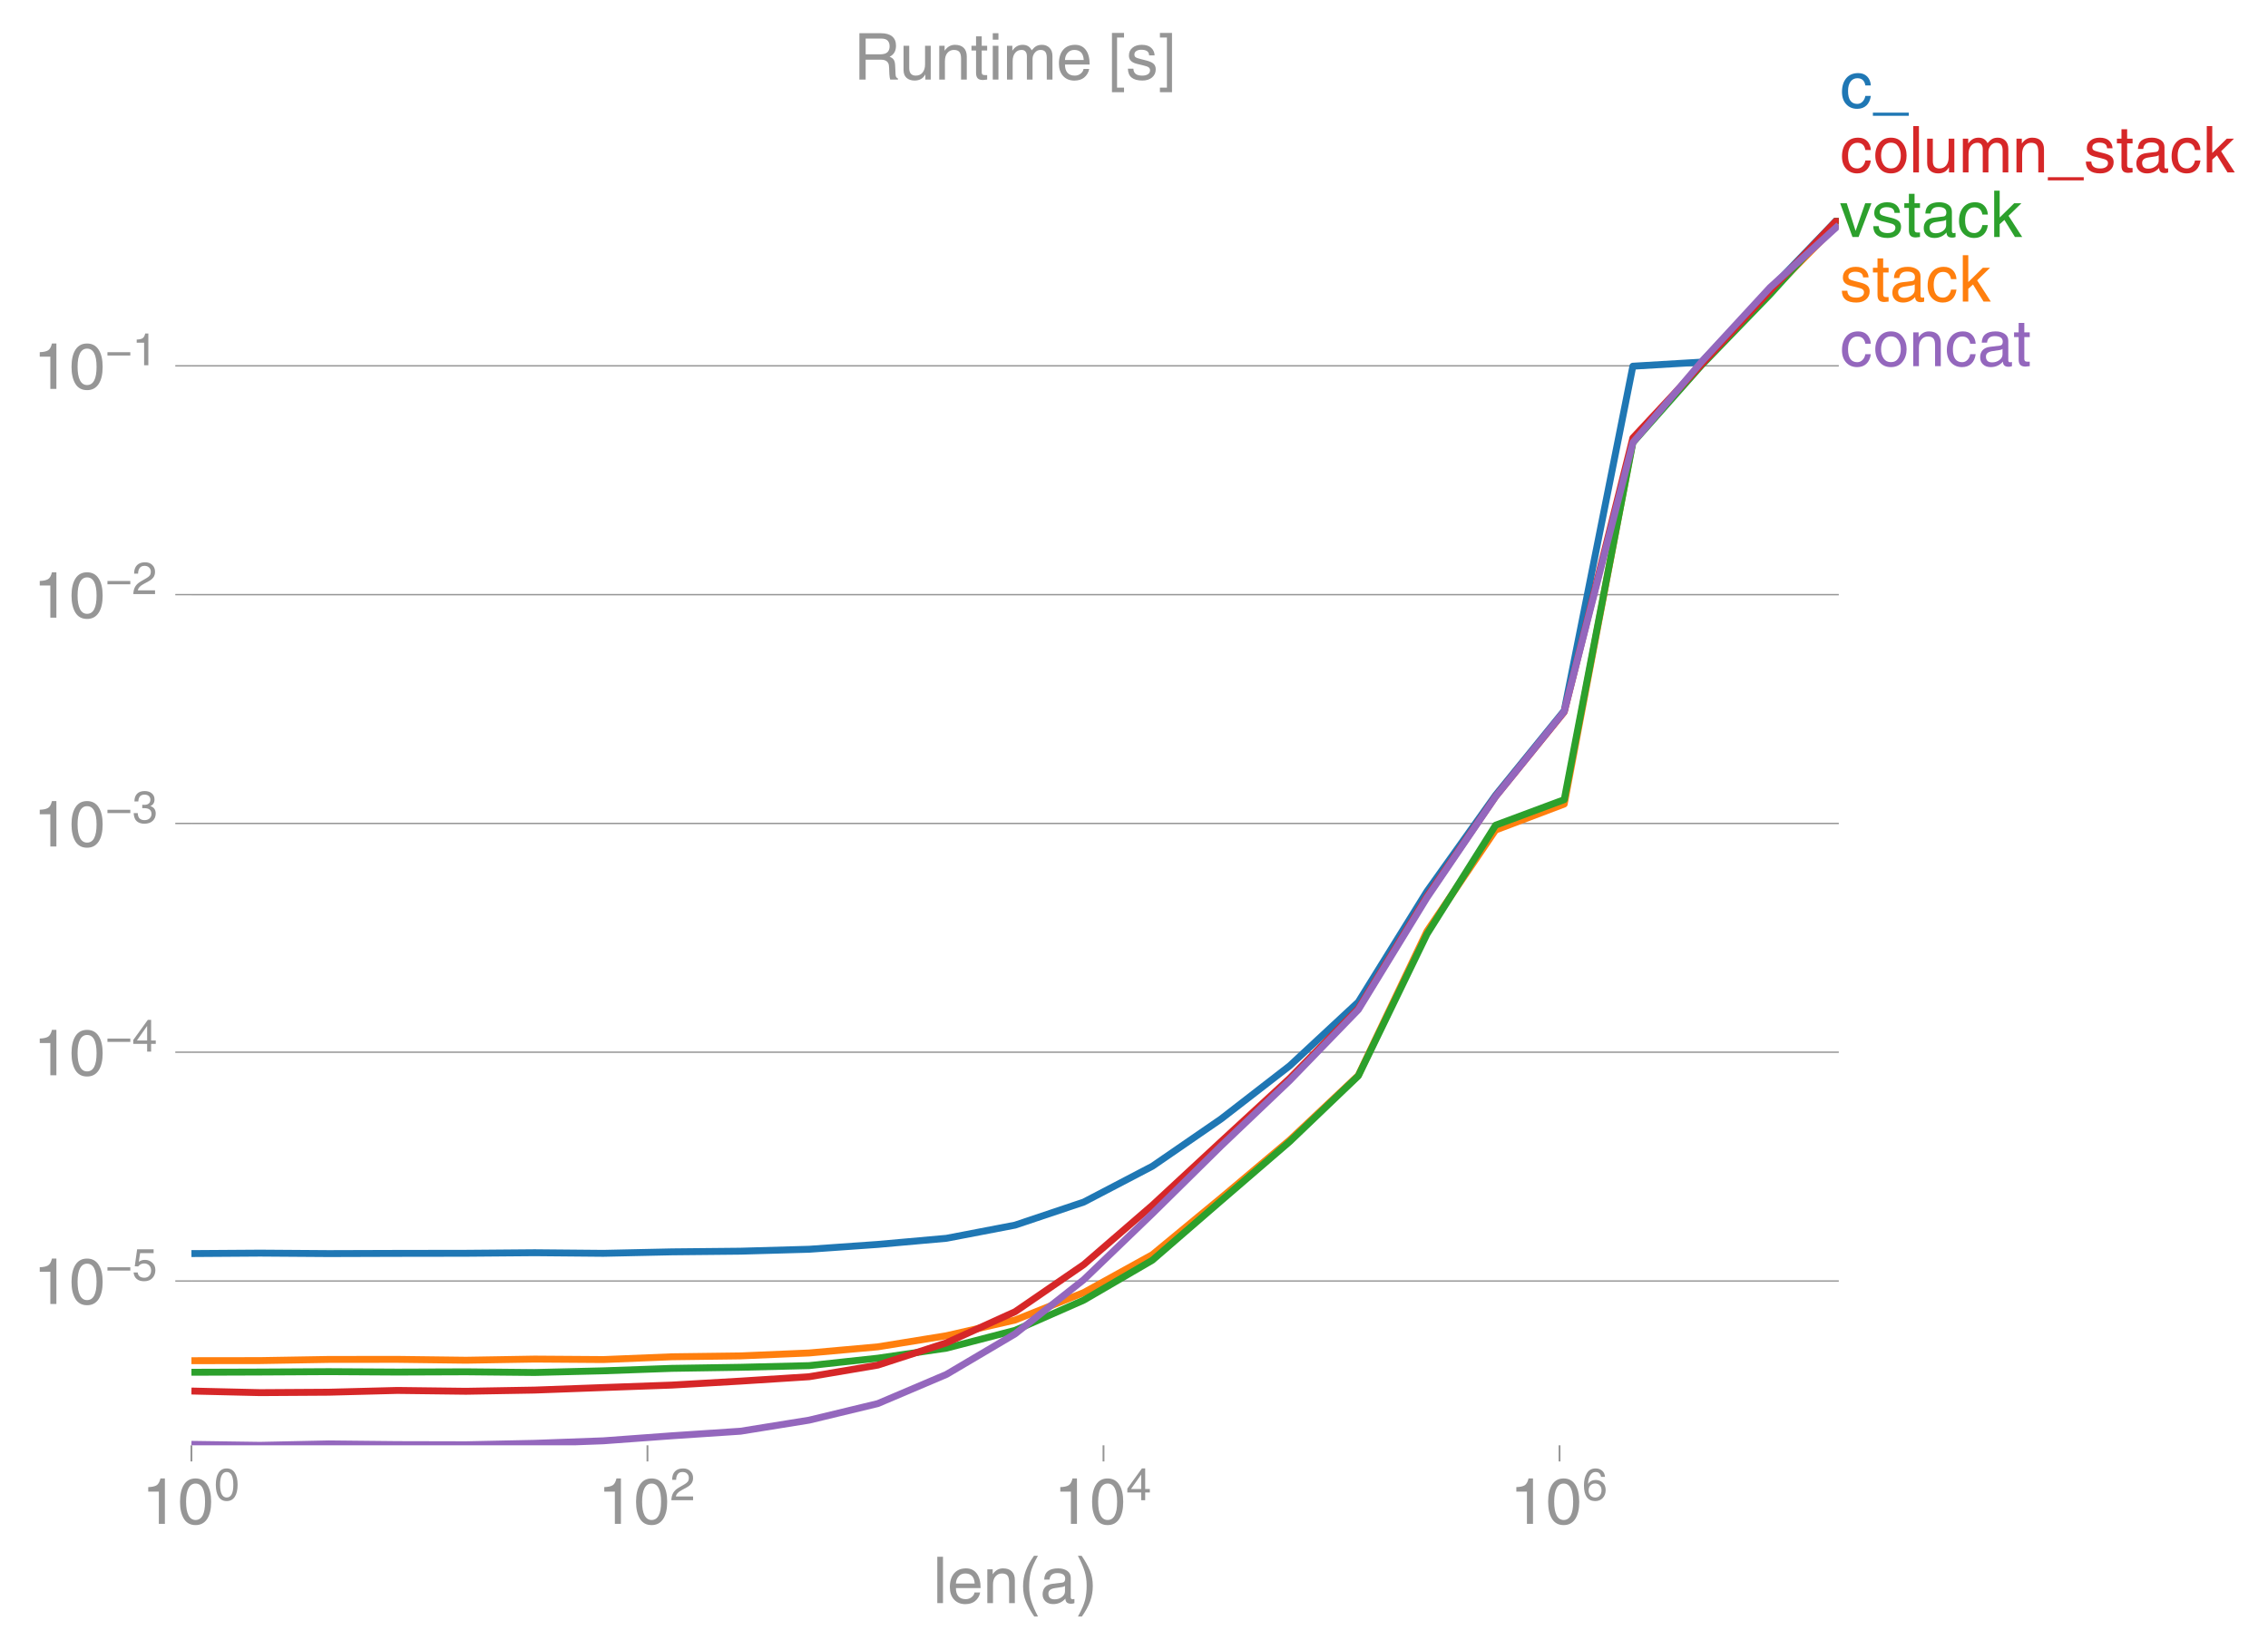
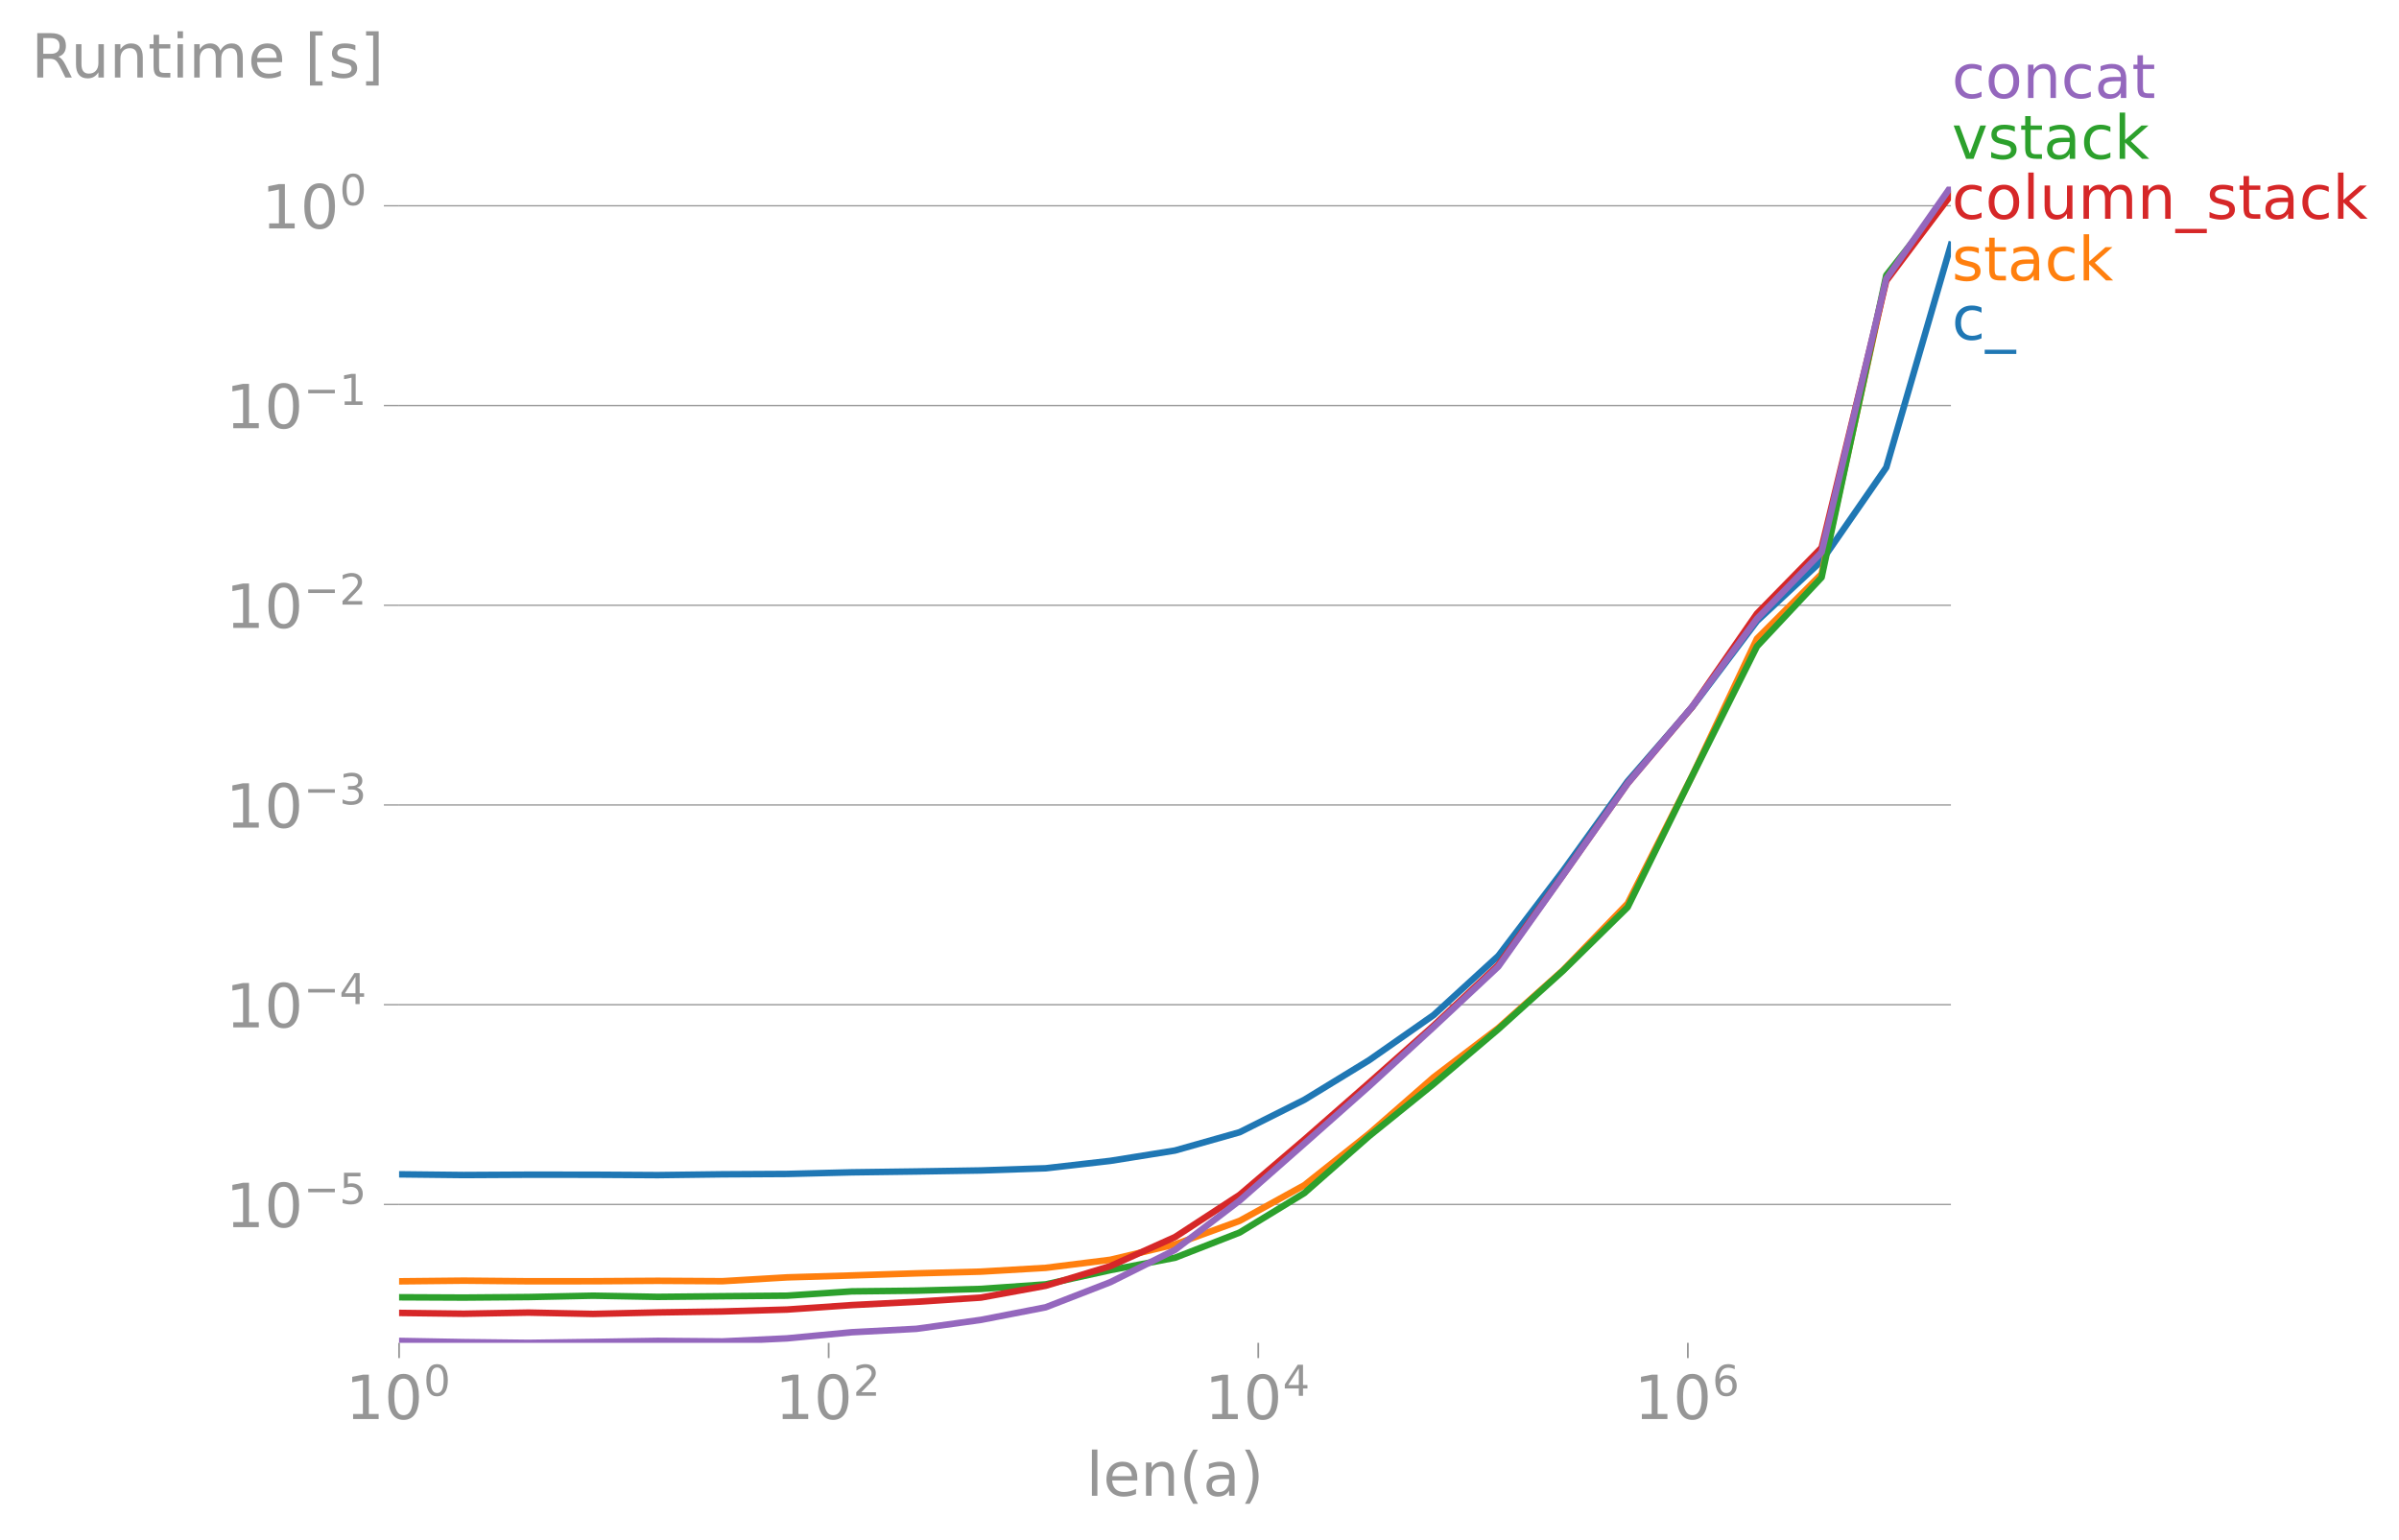
- <svg xmlns="http://www.w3.org/2000/svg" xmlns:xlink="http://www.w3.org/1999/xlink" height="476.892" viewBox="0 0 491.665 357.669" width="655.554">
+ <svg xmlns="http://www.w3.org/2000/svg" xmlns:xlink="http://www.w3.org/1999/xlink" height="472.481" viewBox="0 0 552.073 354.361" width="736.098">
  <defs>
    <style>*{stroke-linecap:butt;stroke-linejoin:round}</style>
  </defs>
  <g id="figure_1">
-     <path d="M0 357.67h491.665V0H0z" fill="none" id="patch_1" />
+     <path d="M0 354.36h552.073V0H0z" style="fill:none" id="patch_1" />
    <g id="axes_1">
-       <path d="M41.5 313.361h357.12V47.25H41.5z" fill="none" id="patch_2" />
+       <path d="M91.839 309.062h357.12V42.95H91.839z" style="fill:none" id="patch_2" />
      <g id="matplotlib.axis_1">
        <g id="xtick_1">
          <g id="line2d_1">
            <defs>
-               <path d="M0 0v3.5" id="mb8bcb075b5" stroke="#969696" stroke-width=".4" />
-             </defs>
-             <use x="41.5" xlink:href="#mb8bcb075b5" y="313.361" fill="#969696" stroke="#969696" stroke-width=".4" />
-           </g>
-           <g transform="matrix(.14 0 0 -.14 30.72 330.41)" fill="#969696" id="text_1">
-             <defs>
-               <path d="M35.89 0h-9.374v49.906H10.109v6.985q8.594.28 12.782 2.75Q27.094 62.109 29 70.313h6.89z" id="HelveticaWorld-Regular-49" />
-               <path d="M42.484 34.188q0 14.109-3.734 21.156-3.734 7.062-10.969 7.062-7.078 0-10.89-7.062-3.797-7.047-3.797-21.157 0-13.671 3.75-20.937Q20.609 6 27.78 6q7.235 0 10.969 7 3.734 7.016 3.734 21.188zm9.422 0q0-17.297-6.25-26.704-6.25-9.39-17.875-9.39-12.062 0-18.062 9.734-6 9.75-6 26.36 0 17.03 6.14 26.578 6.157 9.547 17.922 9.547 11.625 0 17.875-9.5t6.25-26.626z" id="HelveticaWorld-Regular-48" />
-             </defs>
-             <use transform="translate(0 .173)" xlink:href="#HelveticaWorld-Regular-49" />
-             <use transform="translate(55.615 .173)" xlink:href="#HelveticaWorld-Regular-48" />
-             <use transform="matrix(.7 0 0 .7 112.146 36.781)" xlink:href="#HelveticaWorld-Regular-48" />
+               <path d="M0 0v3.5" id="mc6fd00b377" style="stroke:#969696;stroke-width:.4" />
+             </defs>
+             <use style="fill:#969696;stroke:#969696;stroke-width:.4" x="91.839" xlink:href="#mc6fd00b377" y="309.062" />
+           </g>
+           <g style="fill:#969696" transform="matrix(.14 0 0 -.14 79.519 326.7)" id="text_1">
+             <defs>
+               <path d="M794 531h1031v3560L703 3866v575l1116 225h631V531h1031V0H794v531z" id="DejaVuSans-31" transform="scale(.01563)" />
+               <path d="M2034 4250q-487 0-733-480-245-479-245-1442 0-959 245-1439 246-480 733-480 491 0 736 480 246 480 246 1439 0 963-246 1442-245 480-736 480zm0 500q785 0 1199-621 414-620 414-1801 0-1178-414-1799Q2819-91 2034-91q-784 0-1198 620-414 621-414 1799 0 1181 414 1801 414 621 1198 621z" id="DejaVuSans-30" transform="scale(.01563)" />
+             </defs>
+             <use transform="translate(0 .766)" xlink:href="#DejaVuSans-31" />
+             <use transform="translate(63.623 .766)" xlink:href="#DejaVuSans-30" />
+             <use transform="matrix(.7 0 0 .7 128.203 39.047)" xlink:href="#DejaVuSans-30" />
          </g>
        </g>
        <g id="xtick_2">
-           <use x="140.361" xlink:href="#mb8bcb075b5" y="313.361" fill="#969696" stroke="#969696" stroke-width=".4" id="line2d_2" />
-           <g transform="matrix(.14 0 0 -.14 129.58 330.41)" fill="#969696" id="text_2">
-             <defs>
-               <path d="M4.39 45.125q0 12.39 6.391 18.781 6.406 6.407 17.938 6.407 9.656 0 15.812-5.86 6.157-5.86 6.157-15.14 0-7.22-3.547-12.188-3.532-4.953-10.422-8.703l-12.11-6.64Q13.922 15.921 12.5 8.296h38.188V0H2.593q.39 9.906 4.297 16.5 3.906 6.594 12.203 11.375l12.593 7.328q5.032 2.89 7.329 5.984 2.297 3.094 2.297 8.516 0 5.375-3.766 9.031-3.75 3.672-10.156 3.672-7.078 0-10.594-4.672-3.516-4.656-3.61-12.609z" id="HelveticaWorld-Regular-50" />
-             </defs>
-             <use transform="translate(0 .173)" xlink:href="#HelveticaWorld-Regular-49" />
-             <use transform="translate(55.615 .173)" xlink:href="#HelveticaWorld-Regular-48" />
-             <use transform="matrix(.7 0 0 .7 112.146 36.781)" xlink:href="#HelveticaWorld-Regular-50" />
+           <use style="fill:#969696;stroke:#969696;stroke-width:.4" x="190.699" xlink:href="#mc6fd00b377" y="309.062" id="line2d_2" />
+           <g style="fill:#969696" transform="matrix(.14 0 0 -.14 178.38 326.7)" id="text_2">
+             <defs>
+               <path d="M1228 531h2203V0H469v531q359 372 979 998 621 627 780 809 303 340 423 576 121 236 121 464 0 372-261 606-261 235-680 235-297 0-627-103-329-103-704-313v638q381 153 712 231 332 78 607 78 725 0 1156-363 431-362 431-968 0-288-108-546-107-257-392-607-78-91-497-524-418-433-1181-1211z" id="DejaVuSans-32" transform="scale(.01563)" />
+             </defs>
+             <use transform="translate(0 .766)" xlink:href="#DejaVuSans-31" />
+             <use transform="translate(63.623 .766)" xlink:href="#DejaVuSans-30" />
+             <use transform="matrix(.7 0 0 .7 128.203 39.047)" xlink:href="#DejaVuSans-32" />
          </g>
        </g>
        <g id="xtick_3">
-           <use x="239.221" xlink:href="#mb8bcb075b5" y="313.361" fill="#969696" stroke="#969696" stroke-width=".4" id="line2d_3" />
-           <g transform="matrix(.14 0 0 -.14 228.441 330.41)" fill="#969696" id="text_3">
-             <defs>
-               <path d="M10.594 24.703h22.61v31.89h-.188zM42 17.093V0h-8.797v17.094H2.484v8.593L34.72 70.314H42v-45.61h10.297v-7.61z" id="HelveticaWorld-Regular-52" />
-             </defs>
-             <use transform="translate(0 .173)" xlink:href="#HelveticaWorld-Regular-49" />
-             <use transform="translate(55.615 .173)" xlink:href="#HelveticaWorld-Regular-48" />
-             <use transform="matrix(.7 0 0 .7 112.146 36.781)" xlink:href="#HelveticaWorld-Regular-52" />
+           <use style="fill:#969696;stroke:#969696;stroke-width:.4" x="289.56" xlink:href="#mc6fd00b377" y="309.062" id="line2d_3" />
+           <g style="fill:#969696" transform="matrix(.14 0 0 -.14 277.24 326.7)" id="text_3">
+             <defs>
+               <path d="M2419 4116 825 1625h1594v2491zm-166 550h794V1625h666v-525h-666V0h-628v1100H313v609l1940 2957z" id="DejaVuSans-34" transform="scale(.01563)" />
+             </defs>
+             <use transform="translate(0 .684)" xlink:href="#DejaVuSans-31" />
+             <use transform="translate(63.623 .684)" xlink:href="#DejaVuSans-30" />
+             <use transform="matrix(.7 0 0 .7 128.203 38.966)" xlink:href="#DejaVuSans-34" />
          </g>
        </g>
        <g id="xtick_4">
-           <use x="338.082" xlink:href="#mb8bcb075b5" y="313.361" fill="#969696" stroke="#969696" stroke-width=".4" id="line2d_4" />
-           <g transform="matrix(.14 0 0 -.14 327.302 330.41)" fill="#969696" id="text_4">
-             <defs>
-               <path d="M14.11 21.578q0-6.875 4.093-11.234Q22.313 6 28.906 6q6.297 0 10.032 4.438 3.734 4.453 3.734 11.687 0 6.297-3.688 10.547-3.687 4.25-10.468 4.25-6.594 0-10.5-4.156-3.907-4.157-3.907-11.188zM41.702 51.61q-.984 5.375-3.984 8.078-3 2.72-8.125 2.72-8.11 0-12.36-7.923-4.25-7.906-4.343-18.109l.203-.188q5.61 8.641 16.687 8.641 8.844 0 15.438-5.86 6.593-5.859 6.593-16.452 0-10.5-6.25-17.47-6.25-6.952-16.843-6.952-12.219 0-18.563 8.687-6.344 8.703-6.344 25.938 0 16.593 6.485 27.093 6.5 10.5 19.484 10.5 8.407 0 14.219-5.015 5.813-5 6.297-13.688z" id="HelveticaWorld-Regular-54" />
-             </defs>
-             <use transform="translate(0 .173)" xlink:href="#HelveticaWorld-Regular-49" />
-             <use transform="translate(55.615 .173)" xlink:href="#HelveticaWorld-Regular-48" />
-             <use transform="matrix(.7 0 0 .7 112.146 36.781)" xlink:href="#HelveticaWorld-Regular-54" />
-           </g>
-         </g>
-         <g transform="matrix(.14 0 0 -.14 202.27 347.57)" fill="#969696" id="text_5">
+           <use style="fill:#969696;stroke:#969696;stroke-width:.4" x="388.42" xlink:href="#mc6fd00b377" y="309.062" id="line2d_4" />
+           <g style="fill:#969696" transform="matrix(.14 0 0 -.14 376.1 326.7)" id="text_4">
+             <defs>
+               <path d="M2113 2584q-425 0-674-291-248-290-248-796 0-503 248-796 249-292 674-292t673 292q248 293 248 796 0 506-248 796-248 291-673 291zm1253 1979v-575q-238 112-480 171-242 60-480 60-625 0-955-422-329-422-376-1275 184 272 462 417 279 145 613 145 703 0 1111-427 408-426 408-1160 0-719-425-1154Q2819-91 2113-91q-810 0-1238 620-428 621-428 1799 0 1106 525 1764t1409 658q238 0 480-47t505-140z" id="DejaVuSans-36" transform="scale(.01563)" />
+             </defs>
+             <use transform="translate(0 .766)" xlink:href="#DejaVuSans-31" />
+             <use transform="translate(63.623 .766)" xlink:href="#DejaVuSans-30" />
+             <use transform="matrix(.7 0 0 .7 128.203 39.047)" xlink:href="#DejaVuSans-36" />
+           </g>
+         </g>
+         <g style="fill:#969696" transform="matrix(.14 0 0 -.14 249.959 344.25)" id="text_5">
          <defs>
-             <path d="M15.375 0H6.594v71.781h8.781z" id="HelveticaWorld-Regular-108" />
-             <path d="M42.484 30.328q-.687 8.485-4.5 12.031-3.797 3.547-10.109 3.547-6.39 0-10.328-4.5-3.922-4.484-4.172-11.078zm8.391-13.922q-1.453-8.11-7.953-13.422-5.719-4.5-15.047-4.593-10.984.093-17.438 7.203Q4 12.704 4 24.704q0 13.78 6.64 21.437 6.641 7.672 18.47 7.672 10.593 0 16.546-7.922 5.953-7.907 5.953-22.594H13.375q0-8.203 3.813-12.703Q21 6.109 28.608 6.109q5.375 0 9.235 3.235 3.86 3.25 4.25 7.062z" id="HelveticaWorld-Regular-101" />
-             <path d="M49.219 0h-8.844v32.172q0 7.422-2.594 10.578-2.578 3.156-8.578 3.156-5.906 0-9.875-4.5-3.953-4.484-3.953-12.89V0H6.594v52.297h8.297v-7.375h.203q6.203 8.89 15.812 8.89 8.89 0 13.594-4.718 4.719-4.703 4.719-13.5z" id="HelveticaWorld-Regular-110" />
-             <path d="M29.781 73.297q-8.875-15.875-11.218-25.844-2.344-9.953-2.344-21.969 0-11.859 3.187-22.125Q22.61-6.89 29.891-20.703h-5.86Q15.72-8.593 11.25 2.187 6.781 12.985 6.781 26.125q0 12.36 4.047 23.563 4.063 11.203 12.86 23.609z" id="HelveticaWorld-Regular-40" />
-             <path d="M38.375 26.703q-.969-1.015-3.828-1.656-2.86-.625-10.672-1.656-5.766-.688-8.469-2.844-2.703-2.14-2.703-5.656 0-4.297 2.281-6.688 2.297-2.39 7.329-2.39 6.296 0 11.171 3.578 4.891 3.593 4.891 8.718zM6.203 36.375q.297 8.844 5.734 13.14 5.454 4.297 15.844 4.297 8.297 0 13.907-3.765 5.624-3.75 5.624-10.844V9.078Q47.313 6 50.094 6q1.125 0 2.89.39V0Q50.594-.984 48-.984q-4.5 0-6.703 1.921-2.188 1.938-2.281 6.047-7.516-8.5-18.891-8.5-7.422 0-11.922 4.204Q3.72 6.89 3.72 13.624q0 6.89 3.906 11.125Q11.531 29 19 29.89l15.516 1.891q4.203.64 4.203 6.203 0 4.11-3.047 6.297-3.047 2.203-9.25 2.203-5.516 0-8.485-2.437-2.953-2.438-3.53-7.672z" id="HelveticaWorld-Regular-97" />
-             <path d="M3.516-20.703q8.796 15.922 11.14 25.86Q17 15.093 17 27.093q0 11.922-3.156 22.172T3.422 73.296h5.765q8.391-12.109 12.86-22.905 4.469-10.797 4.469-23.875 0-12.407-4.063-23.61-4.047-11.203-12.828-23.61z" id="HelveticaWorld-Regular-41" />
+             <path d="M603 4863h575V0H603v4863z" id="DejaVuSans-6c" transform="scale(.01563)" />
+             <path d="M3597 1894v-281H953q38-594 358-905t892-311q331 0 642 81t618 244V178Q3153 47 2828-22t-659-69q-838 0-1327 487-489 488-489 1320 0 859 464 1363 464 505 1252 505 706 0 1117-455 411-454 411-1235zm-575 169q-6 471-264 752-258 282-683 282-481 0-770-272t-333-766l2050 4z" id="DejaVuSans-65" transform="scale(.01563)" />
+             <path d="M3513 2113V0h-575v2094q0 497-194 743-194 247-581 247-466 0-735-297-269-296-269-809V0H581v3500h578v-544q207 316 486 472 280 156 646 156 603 0 912-373 310-373 310-1098z" id="DejaVuSans-6e" transform="scale(.01563)" />
+             <path d="M1984 4856q-418-718-622-1422-203-703-203-1425 0-721 205-1429t620-1424h-500Q1016-109 783 600T550 2009q0 697 231 1403 232 707 703 1444h500z" id="DejaVuSans-28" transform="scale(.01563)" />
+             <path d="M2194 1759q-697 0-966-159t-269-544q0-306 202-486 202-179 548-179 479 0 768 339t289 901v128h-572zm1147 238V0h-575v531q-197-318-491-470T1556-91q-537 0-855 302-317 302-317 808 0 590 395 890 396 300 1180 300h807v57q0 397-261 614t-733 217q-300 0-585-72-284-72-546-216v532q315 122 612 182 297 61 578 61 760 0 1135-394 375-393 375-1193z" id="DejaVuSans-61" transform="scale(.01563)" />
+             <path d="M513 4856h500q468-737 701-1444 233-706 233-1403 0-700-233-1409T1013-844H513q415 716 620 1424t205 1429q0 722-205 1425-205 704-620 1422z" id="DejaVuSans-29" transform="scale(.01563)" />
          </defs>
-           <use xlink:href="#HelveticaWorld-Regular-108" />
-           <use x="22.021" xlink:href="#HelveticaWorld-Regular-101" />
-           <use x="77.441" xlink:href="#HelveticaWorld-Regular-110" />
-           <use x="132.617" xlink:href="#HelveticaWorld-Regular-40" />
-           <use x="165.918" xlink:href="#HelveticaWorld-Regular-97" />
-           <use x="220.85" xlink:href="#HelveticaWorld-Regular-41" />
+           <use xlink:href="#DejaVuSans-6c" />
+           <use x="27.783" xlink:href="#DejaVuSans-65" />
+           <use x="89.307" xlink:href="#DejaVuSans-6e" />
+           <use x="152.686" xlink:href="#DejaVuSans-28" />
+           <use x="191.699" xlink:href="#DejaVuSans-61" />
+           <use x="252.979" xlink:href="#DejaVuSans-29" />
        </g>
      </g>
      <g id="matplotlib.axis_2">
        <g id="ytick_1">
-           <path clip-path="url(#paf0d474de2)" d="M41.5 277.732h357.12" fill="none" stroke="#969696" stroke-linecap="square" stroke-width=".3" id="line2d_5" />
+           <path clip-path="url(#p9b473a0255)" d="M91.839 277.2h357.12" style="fill:none;stroke:#969696;stroke-linecap:square;stroke-width:.3" id="line2d_5" />
          <g id="line2d_6">
            <defs>
-               <path d="M0 0h-3.5" id="mcea2063fe1" stroke="#969696" stroke-width=".3" />
-             </defs>
-             <use x="41.5" xlink:href="#mcea2063fe1" y="277.732" fill="#969696" stroke="#969696" stroke-width=".3" />
-           </g>
-           <g transform="matrix(.14 0 0 -.14 7.2 282.757)" fill="#969696" id="text_6">
-             <defs>
-               <path d="M54.594 21.578H4v7.328h50.594z" id="HelveticaWorld-Regular-8722" />
-               <path d="M14.703 40.922q5.813 4.39 13.625 4.39 9.469 0 16.281-6.296 6.813-6.297 6.813-16.22 0-10.78-6.578-17.796-6.563-7-18.422-7-10.313 0-16.266 5.047Q4.203 8.109 3.22 17.39h9.094q.671-5.672 4.437-8.672 3.766-3 10.453-3 6.485 0 10.64 4.484Q42 14.703 42 21.688q0 7.125-4.36 11.421-4.343 4.297-11.218 4.297-7.813 0-13.047-6.687l-7.563.39 5.266 37.594h36.438v-8.5H17.672z" id="HelveticaWorld-Regular-53" />
-             </defs>
-             <use transform="translate(0 .3)" xlink:href="#HelveticaWorld-Regular-49" />
-             <use transform="translate(55.615 .3)" xlink:href="#HelveticaWorld-Regular-48" />
-             <use transform="matrix(.7 0 0 .7 112.146 36.908)" xlink:href="#HelveticaWorld-Regular-8722" />
-             <use transform="matrix(.7 0 0 .7 153.161 36.908)" xlink:href="#HelveticaWorld-Regular-53" />
+               <path d="M0 0h-3.5" id="m1aef11182b" style="stroke:#969696;stroke-width:.3" />
+             </defs>
+             <use style="fill:#969696;stroke:#969696;stroke-width:.3" x="91.839" xlink:href="#m1aef11182b" y="277.2" />
+           </g>
+           <g style="fill:#969696" transform="matrix(.14 0 0 -.14 51.939 282.519)" id="text_6">
+             <defs>
+               <path d="M678 2272h4006v-531H678v531z" id="DejaVuSans-2212" transform="scale(.01563)" />
+               <path d="M691 4666h2478v-532H1269V2991q137 47 274 70 138 23 276 23 781 0 1237-428 457-428 457-1159 0-753-469-1171Q2575-91 1722-91q-294 0-599 50Q819 9 494 109v635q281-153 581-228t634-75q541 0 856 284 316 284 316 772 0 487-316 771-315 285-856 285-253 0-505-56-251-56-513-175v2344z" id="DejaVuSans-35" transform="scale(.01563)" />
+             </defs>
+             <use transform="translate(0 .684)" xlink:href="#DejaVuSans-31" />
+             <use transform="translate(63.623 .684)" xlink:href="#DejaVuSans-30" />
+             <use transform="matrix(.7 0 0 .7 128.203 38.966)" xlink:href="#DejaVuSans-2212" />
+             <use transform="matrix(.7 0 0 .7 186.855 38.966)" xlink:href="#DejaVuSans-35" />
          </g>
        </g>
        <g id="ytick_2">
-           <path clip-path="url(#paf0d474de2)" d="M41.5 228.129h357.12" fill="none" stroke="#969696" stroke-linecap="square" stroke-width=".3" id="line2d_7" />
-           <use x="41.5" xlink:href="#mcea2063fe1" y="228.129" fill="#969696" stroke="#969696" stroke-width=".3" id="line2d_8" />
-           <g transform="matrix(.14 0 0 -.14 7.2 233.154)" fill="#969696" id="text_7">
-             <use transform="translate(0 .173)" xlink:href="#HelveticaWorld-Regular-49" />
-             <use transform="translate(55.615 .173)" xlink:href="#HelveticaWorld-Regular-48" />
-             <use transform="matrix(.7 0 0 .7 112.146 36.781)" xlink:href="#HelveticaWorld-Regular-8722" />
-             <use transform="matrix(.7 0 0 .7 153.161 36.781)" xlink:href="#HelveticaWorld-Regular-52" />
+           <path clip-path="url(#p9b473a0255)" d="M91.839 231.232h357.12" style="fill:none;stroke:#969696;stroke-linecap:square;stroke-width:.3" id="line2d_7" />
+           <use style="fill:#969696;stroke:#969696;stroke-width:.3" x="91.839" xlink:href="#m1aef11182b" y="231.232" id="line2d_8" />
+           <g style="fill:#969696" transform="matrix(.14 0 0 -.14 51.939 236.55)" id="text_7">
+             <use transform="translate(0 .684)" xlink:href="#DejaVuSans-31" />
+             <use transform="translate(63.623 .684)" xlink:href="#DejaVuSans-30" />
+             <use transform="matrix(.7 0 0 .7 128.203 38.966)" xlink:href="#DejaVuSans-2212" />
+             <use transform="matrix(.7 0 0 .7 186.855 38.966)" xlink:href="#DejaVuSans-34" />
          </g>
        </g>
        <g id="ytick_3">
-           <path clip-path="url(#paf0d474de2)" d="M41.5 178.526h357.12" fill="none" stroke="#969696" stroke-linecap="square" stroke-width=".3" id="line2d_9" />
-           <use x="41.5" xlink:href="#mcea2063fe1" y="178.526" fill="#969696" stroke="#969696" stroke-width=".3" id="line2d_10" />
-           <g transform="matrix(.14 0 0 -.14 7.2 183.55)" fill="#969696" id="text_8">
-             <defs>
-               <path d="M22.406 39.984q2.203-.187 4.594-.187 6.203 0 9.781 2.86 3.594 2.859 3.594 8.656 0 4.687-3.344 7.89-3.343 3.203-9.64 3.203-6.985 0-10.235-4.11-3.234-4.093-3.437-10.983h-8.64q0 10.984 5.765 16.984 5.765 6.016 16.937 6.016 9.922 0 15.828-5.11 5.907-5.094 5.907-13.39 0-10.704-9.032-14.5v-.204q11.72-4 11.72-16.406 0-9.906-6.595-16.265-6.593-6.344-18.703-6.344-9.906 0-16.312 5.203Q4.204 8.5 3.422 21.484H12.5q.203-8.109 4-11.797Q20.313 6 27.484 6q6.938 0 11.141 3.86 4.203 3.859 4.203 9.718 0 6.406-4.016 9.672-4 3.266-12.39 3.266-2 0-4.016-.094z" id="HelveticaWorld-Regular-51" />
-             </defs>
-             <use transform="translate(0 .173)" xlink:href="#HelveticaWorld-Regular-49" />
-             <use transform="translate(55.615 .173)" xlink:href="#HelveticaWorld-Regular-48" />
-             <use transform="matrix(.7 0 0 .7 112.146 36.781)" xlink:href="#HelveticaWorld-Regular-8722" />
-             <use transform="matrix(.7 0 0 .7 153.161 36.781)" xlink:href="#HelveticaWorld-Regular-51" />
+           <path clip-path="url(#p9b473a0255)" d="M91.839 185.264h357.12" style="fill:none;stroke:#969696;stroke-linecap:square;stroke-width:.3" id="line2d_9" />
+           <use style="fill:#969696;stroke:#969696;stroke-width:.3" x="91.839" xlink:href="#m1aef11182b" y="185.264" id="line2d_10" />
+           <g style="fill:#969696" transform="matrix(.14 0 0 -.14 51.939 190.583)" id="text_8">
+             <defs>
+               <path d="M2597 2516q453-97 707-404 255-306 255-756 0-690-475-1069Q2609-91 1734-91q-293 0-604 58T488 141v609q262-153 574-231 313-78 654-78 593 0 904 234t311 681q0 413-289 645-289 233-804 233h-544v519h569q465 0 712 186t247 536q0 359-255 551-254 193-729 193-260 0-557-57-297-56-653-174v562q360 100 674 150t592 50q719 0 1137-327 419-326 419-882 0-388-222-655t-631-370z" id="DejaVuSans-33" transform="scale(.01563)" />
+             </defs>
+             <use transform="translate(0 .766)" xlink:href="#DejaVuSans-31" />
+             <use transform="translate(63.623 .766)" xlink:href="#DejaVuSans-30" />
+             <use transform="matrix(.7 0 0 .7 128.203 39.047)" xlink:href="#DejaVuSans-2212" />
+             <use transform="matrix(.7 0 0 .7 186.855 39.047)" xlink:href="#DejaVuSans-33" />
          </g>
        </g>
        <g id="ytick_4">
-           <path clip-path="url(#paf0d474de2)" d="M41.5 128.922h357.12" fill="none" stroke="#969696" stroke-linecap="square" stroke-width=".3" id="line2d_11" />
-           <use x="41.5" xlink:href="#mcea2063fe1" y="128.922" fill="#969696" stroke="#969696" stroke-width=".3" id="line2d_12" />
-           <g transform="matrix(.14 0 0 -.14 7.2 133.947)" fill="#969696" id="text_9">
-             <use transform="translate(0 .173)" xlink:href="#HelveticaWorld-Regular-49" />
-             <use transform="translate(55.615 .173)" xlink:href="#HelveticaWorld-Regular-48" />
-             <use transform="matrix(.7 0 0 .7 112.146 36.781)" xlink:href="#HelveticaWorld-Regular-8722" />
-             <use transform="matrix(.7 0 0 .7 153.161 36.781)" xlink:href="#HelveticaWorld-Regular-50" />
+           <path clip-path="url(#p9b473a0255)" d="M91.839 139.296h357.12" style="fill:none;stroke:#969696;stroke-linecap:square;stroke-width:.3" id="line2d_11" />
+           <use style="fill:#969696;stroke:#969696;stroke-width:.3" x="91.839" xlink:href="#m1aef11182b" y="139.296" id="line2d_12" />
+           <g style="fill:#969696" transform="matrix(.14 0 0 -.14 51.939 144.615)" id="text_9">
+             <use transform="translate(0 .766)" xlink:href="#DejaVuSans-31" />
+             <use transform="translate(63.623 .766)" xlink:href="#DejaVuSans-30" />
+             <use transform="matrix(.7 0 0 .7 128.203 39.047)" xlink:href="#DejaVuSans-2212" />
+             <use transform="matrix(.7 0 0 .7 186.855 39.047)" xlink:href="#DejaVuSans-32" />
          </g>
        </g>
        <g id="ytick_5">
-           <path clip-path="url(#paf0d474de2)" d="M41.5 79.32h357.12" fill="none" stroke="#969696" stroke-linecap="square" stroke-width=".3" id="line2d_13" />
-           <use x="41.5" xlink:href="#mcea2063fe1" y="79.319" fill="#969696" stroke="#969696" stroke-width=".3" id="line2d_14" />
-           <g transform="matrix(.14 0 0 -.14 7.2 84.344)" fill="#969696" id="text_10">
-             <use transform="translate(0 .173)" xlink:href="#HelveticaWorld-Regular-49" />
-             <use transform="translate(55.615 .173)" xlink:href="#HelveticaWorld-Regular-48" />
-             <use transform="matrix(.7 0 0 .7 112.146 36.781)" xlink:href="#HelveticaWorld-Regular-8722" />
-             <use transform="matrix(.7 0 0 .7 153.161 36.781)" xlink:href="#HelveticaWorld-Regular-49" />
-           </g>
-         </g>
-       </g>
-       <path clip-path="url(#paf0d474de2)" d="M41.5 271.789l14.88-.101 14.88.104 14.88-.046 14.88-.022 14.88-.122 14.88.133 14.88-.32 14.88-.146 14.88-.42 14.88-1.047 14.88-1.328 14.88-2.858 14.88-4.995 14.88-7.772 14.88-10.242 14.88-11.526 14.88-13.827 14.88-23.987 14.88-20.873 14.88-18.319 14.88-74.679 14.88-.886 14.88-15.8 14.88-15.46" fill="none" stroke="#1f77b4" stroke-linecap="square" stroke-width="1.5" id="line2d_15" />
-       <path clip-path="url(#paf0d474de2)" d="M41.5 295.01l14.88-.019 14.88-.252 14.88-.015 14.88.186 14.88-.247 14.88.104 14.88-.604 14.88-.193 14.88-.632 14.88-1.331 14.88-2.41 14.88-3.401 14.88-5.949 14.88-8.225 14.88-12.295 14.88-12.547 14.88-14.032 14.88-31.227 14.88-21.96 14.88-5.639 14.88-78.698 14.88-16.695 14.88-15.516 14.88-15.061" fill="none" stroke="#ff7f0e" stroke-linecap="square" stroke-width="1.5" id="line2d_16" />
-       <path clip-path="url(#paf0d474de2)" d="M41.5 297.52l14.88-.049 14.88-.08 14.88.086 14.88-.054 14.88.145 14.88-.36 14.88-.535 14.88-.232 14.88-.362 14.88-1.61 14.88-2.176 14.88-3.863 14.88-6.548 14.88-8.664 14.88-12.885 14.88-12.825 14.88-14.245 14.88-30.735 14.88-23.618 14.88-5.537 14.88-77.414 14.88-16.763 14.88-15.386 14.88-16.456" fill="none" stroke="#2ca02c" stroke-linecap="square" stroke-width="1.5" id="line2d_17" />
-       <path clip-path="url(#paf0d474de2)" d="M41.5 301.59l14.88.348 14.88-.093 14.88-.386 14.88.183 14.88-.26 14.88-.549 14.88-.534 14.88-.861 14.88-.952 14.88-2.518 14.88-4.83 14.88-6.747 14.88-10.215 14.88-12.867 14.88-13.796 14.88-13.71 14.88-15.14 14.88-24.332 14.88-21.639 14.88-18.346 14.88-59.397 14.88-15.958 14.88-15.963 14.88-15.743" fill="none" stroke="#d62728" stroke-linecap="square" stroke-width="1.5" id="line2d_18" />
-       <path clip-path="url(#paf0d474de2)" d="M41.5 313.148l14.88.213 14.88-.313 14.88.156 14.88.034 14.88-.311 14.88-.545 14.88-1.091 14.88-.99 14.88-2.401 14.88-3.59 14.88-6.326 14.88-8.79 14.88-11.747 14.88-14.321 14.88-14.676 14.88-14.17 14.88-15.368 14.88-24.3 14.88-21.906 14.88-18.456 14.88-58.307 14.88-17.492 14.88-16.146 14.88-13.509" fill="none" stroke="#9467bd" stroke-linecap="square" stroke-width="1.5" id="line2d_19" />
-       <g transform="matrix(.14 0 0 -.14 398.834 23.383)" fill="#1f77b4" id="text_11">
-         <defs>
-           <path d="M39.594 34.719q-1.89 11.187-12.39 11.187-6.5 0-10.454-5.203-3.953-5.203-3.953-14.484 0-10.11 3.656-15.11 3.672-5 10.64-5 4.688 0 8.11 3.438 3.422 3.437 4.39 8.953h8.5q-1.312-9.703-6.859-14.86-5.547-5.156-14.328-5.156-10.297 0-16.89 7.047-6.594 7.063-6.594 19.172 0 13.281 6.594 21.188 6.593 7.922 18.5 7.922 8.687 0 13.843-5.204 5.157-5.203 5.735-13.89z" id="HelveticaWorld-Regular-99" />
-           <path d="M0-12.313v4.891h55.61v-4.89z" id="HelveticaWorld-Regular-95" />
-         </defs>
-         <use xlink:href="#HelveticaWorld-Regular-99" />
-         <use x="51.27" xlink:href="#HelveticaWorld-Regular-95" />
-       </g>
-       <g transform="matrix(.14 0 0 -.14 398.834 65.383)" fill="#ff7f0e" id="text_12">
-         <defs>
-           <path d="M36.078 37.406q-.187 4.688-3.344 6.735-3.14 2.047-9.047 2.047-4.296 0-7.359-1.907-3.047-1.89-3.047-5.468 0-2.829 1.797-4.172 1.813-1.344 7.828-2.86l8.688-2.187q7.906-2 11.297-5.11 3.406-3.093 3.406-8.656 0-7.719-5.64-12.531-5.641-4.813-15.063-4.813-11 0-16.64 4.563-5.626 4.578-5.735 13.75h8.5q.203-5.422 3.594-8.063 3.39-2.625 10.171-2.625 5.516 0 8.766 2.188 3.25 2.203 3.25 6.11 0 2.78-2.11 4.437-2.093 1.672-8.296 3.078l-10.203 2.5q-6.203 1.562-9.157 4.656-2.953 3.094-2.953 8.031 0 7.72 5.516 12.203 5.531 4.5 14.406 4.5 9.485 0 14.531-4.624 5.047-4.61 5.344-11.782z" id="HelveticaWorld-Regular-115" />
-           <path d="M17.188 45.016V10.984q0-2 1.093-3.046 1.11-1.047 3.938-1.047h3.375V0Q20.797-.688 19-.688q-5.516 0-8.063 2.641-2.53 2.64-2.53 8.547v34.516H1.311v7.28h7.094v14.595h8.781V52.297h8.407v-7.281z" id="HelveticaWorld-Regular-116" />
-           <path d="M50 0H38.719L22.406 26.422l-7.312-6.594V0h-8.5v71.781h8.5v-41.61l22.5 22.126H48.78L28.813 32.813z" id="HelveticaWorld-Regular-107" />
-         </defs>
-         <use xlink:href="#HelveticaWorld-Regular-115" />
-         <use x="50" xlink:href="#HelveticaWorld-Regular-116" />
-         <use x="77.686" xlink:href="#HelveticaWorld-Regular-97" />
-         <use x="132.617" xlink:href="#HelveticaWorld-Regular-99" />
-         <use x="183.887" xlink:href="#HelveticaWorld-Regular-107" />
-       </g>
-       <g transform="matrix(.14 0 0 -.14 398.834 51.383)" fill="#2ca02c" id="text_13">
-         <defs>
-           <path d="M39.406 52.297h9.625L29.11 0h-9.437L.594 52.297h10.203L24.422 9.719h.187z" id="HelveticaWorld-Regular-118" />
-         </defs>
-         <use xlink:href="#HelveticaWorld-Regular-118" />
-         <use x="48.609" xlink:href="#HelveticaWorld-Regular-115" />
-         <use x="98.609" xlink:href="#HelveticaWorld-Regular-116" />
-         <use x="126.295" xlink:href="#HelveticaWorld-Regular-97" />
-         <use x="181.227" xlink:href="#HelveticaWorld-Regular-99" />
-         <use x="232.496" xlink:href="#HelveticaWorld-Regular-107" />
-       </g>
-       <g transform="matrix(.14 0 0 -.14 398.834 37.383)" fill="#d62728" id="text_14">
-         <defs>
-           <path d="M12.703 26.219q0-8.735 3.953-14.375 3.953-5.64 11.219-5.64 7.531 0 11.438 5.905 3.906 5.907 3.906 14.11 0 8.297-3.907 14.078-3.906 5.797-11.437 5.797-6.969 0-11.078-5.453-4.094-5.438-4.094-14.422zm-8.984 0q0 11.672 6.484 19.625 6.5 7.968 17.672 7.968 11.438 0 17.875-8.062 6.453-8.047 6.453-19.531 0-11.516-6.406-19.625-6.39-8.11-17.922-8.11-11.078 0-17.625 7.86-6.531 7.86-6.531 19.875z" id="HelveticaWorld-Regular-111" />
-           <path d="M6.11 52.297h8.78V17.578q0-5.765 2.61-8.625Q20.125 6.11 25 6.11q6.781 0 10.594 4.797 3.812 4.813 3.812 12.578v28.813h8.782V0H39.89v7.625l-.188.188q-4.984-9.329-16.61-9.329-7.515 0-12.25 4.094Q6.11 6.688 6.11 14.703z" id="HelveticaWorld-Regular-117" />
-           <path d="M6.594 52.297h8.297v-7.375h.203q5.906 8.89 15.812 8.89 9.813 0 13.922-8.5 3.75 4.594 7.266 6.547 3.515 1.953 8.703 1.953 6.781 0 11.484-4.453Q77 44.922 77 36.187V0h-8.781v33.797q0 6.094-2.297 9.094-2.297 3.015-7.422 3.015-5.172 0-8.75-4.203-3.563-4.203-3.563-9.812V0h-8.78v36.188q0 4.53-2.11 7.124-2.094 2.594-6.094 2.594-6.297 0-10.062-4.687-3.766-4.688-3.766-12.703V0H6.594z" id="HelveticaWorld-Regular-109" />
-         </defs>
-         <use xlink:href="#HelveticaWorld-Regular-99" />
-         <use x="51.27" xlink:href="#HelveticaWorld-Regular-111" />
-         <use x="107.178" xlink:href="#HelveticaWorld-Regular-108" />
-         <use x="129.199" xlink:href="#HelveticaWorld-Regular-117" />
-         <use x="183.984" xlink:href="#HelveticaWorld-Regular-109" />
-         <use x="266.992" xlink:href="#HelveticaWorld-Regular-110" />
-         <use x="322.168" xlink:href="#HelveticaWorld-Regular-95" />
-         <use x="377.783" xlink:href="#HelveticaWorld-Regular-115" />
-         <use x="427.783" xlink:href="#HelveticaWorld-Regular-116" />
-         <use x="455.469" xlink:href="#HelveticaWorld-Regular-97" />
-         <use x="510.4" xlink:href="#HelveticaWorld-Regular-99" />
-         <use x="561.67" xlink:href="#HelveticaWorld-Regular-107" />
-       </g>
-       <g transform="matrix(.14 0 0 -.14 398.834 79.383)" fill="#9467bd" id="text_15">
-         <use xlink:href="#HelveticaWorld-Regular-99" />
-         <use x="51.27" xlink:href="#HelveticaWorld-Regular-111" />
-         <use x="107.178" xlink:href="#HelveticaWorld-Regular-110" />
-         <use x="162.354" xlink:href="#HelveticaWorld-Regular-99" />
-         <use x="213.623" xlink:href="#HelveticaWorld-Regular-97" />
-         <use x="268.555" xlink:href="#HelveticaWorld-Regular-116" />
-       </g>
-       <g transform="matrix(.14 0 0 -.14 185.167 17.25)" fill="#969696" id="text_16">
-         <defs>
-           <path d="M17.828 39.11h22.453q7.813 0 11.203 3.203 3.407 3.203 3.407 9.203 0 5.468-2.938 8.718-2.922 3.25-10.062 3.25H17.828zm0-39.11H8.11v71.781h33.203q11.563 0 17.516-4.937 5.969-4.922 5.969-14.36 0-6.187-2.39-10.343-2.391-4.157-7.516-6.844 4.39-1.61 6.343-4.516 1.953-2.906 2.25-9l.625-13.375q.094-3.328 1.047-4.672.953-1.343 2.672-2.125V0H55.812q-.921 2.688-1.312 8.156-.39 5.469-.39 9.86 0 2.203-.391 4.5-.39 2.297-1.719 4.14-1.313 1.86-3.86 3-2.53 1.157-6.828 1.157H17.828z" id="HelveticaWorld-Regular-82" />
-           <path d="M6.594 61.813v9.968h8.781v-9.969zM15.375 0H6.594v52.297h8.781z" id="HelveticaWorld-Regular-105" />
-           <path d="M14.203-12.5H25v-7.078H6.297v91.797H25v-7.125H14.203z" id="HelveticaWorld-Regular-91" />
-           <path d="M13.625 65.094H2.781v7.125h18.703v-91.797H2.781v7.078h10.844z" id="HelveticaWorld-Regular-93" />
-         </defs>
-         <use xlink:href="#HelveticaWorld-Regular-82" />
-         <use x="70.387" xlink:href="#HelveticaWorld-Regular-117" />
-         <use x="125.172" xlink:href="#HelveticaWorld-Regular-110" />
-         <use x="180.348" xlink:href="#HelveticaWorld-Regular-116" />
-         <use x="208.033" xlink:href="#HelveticaWorld-Regular-105" />
-         <use x="230.055" xlink:href="#HelveticaWorld-Regular-109" />
-         <use x="313.063" xlink:href="#HelveticaWorld-Regular-101" />
-         <use x="368.482" xlink:href="#HelveticaWorld-Regular-32" />
-         <use x="392.896" xlink:href="#HelveticaWorld-Regular-91" />
-         <use x="420.68" xlink:href="#HelveticaWorld-Regular-115" />
-         <use x="470.68" xlink:href="#HelveticaWorld-Regular-93" />
+           <path clip-path="url(#p9b473a0255)" d="M91.839 93.328h357.12" style="fill:none;stroke:#969696;stroke-linecap:square;stroke-width:.3" id="line2d_13" />
+           <use style="fill:#969696;stroke:#969696;stroke-width:.3" x="91.839" xlink:href="#m1aef11182b" y="93.328" id="line2d_14" />
+           <g style="fill:#969696" transform="matrix(.14 0 0 -.14 51.939 98.647)" id="text_10">
+             <use transform="translate(0 .684)" xlink:href="#DejaVuSans-31" />
+             <use transform="translate(63.623 .684)" xlink:href="#DejaVuSans-30" />
+             <use transform="matrix(.7 0 0 .7 128.203 38.966)" xlink:href="#DejaVuSans-2212" />
+             <use transform="matrix(.7 0 0 .7 186.855 38.966)" xlink:href="#DejaVuSans-31" />
+           </g>
+         </g>
+         <g id="ytick_6">
+           <path clip-path="url(#p9b473a0255)" d="M91.839 47.36h357.12" style="fill:none;stroke:#969696;stroke-linecap:square;stroke-width:.3" id="line2d_15" />
+           <use style="fill:#969696;stroke:#969696;stroke-width:.3" x="91.839" xlink:href="#m1aef11182b" y="47.361" id="line2d_16" />
+           <g style="fill:#969696" transform="matrix(.14 0 0 -.14 60.199 52.68)" id="text_11">
+             <use transform="translate(0 .766)" xlink:href="#DejaVuSans-31" />
+             <use transform="translate(63.623 .766)" xlink:href="#DejaVuSans-30" />
+             <use transform="matrix(.7 0 0 .7 128.203 39.047)" xlink:href="#DejaVuSans-30" />
+           </g>
+         </g>
+         <g style="fill:#969696" transform="matrix(.14 0 0 -.14 7.2 17.838)" id="text_12">
+           <defs>
+             <path d="M2841 2188q203-69 395-294t386-619L4263 0h-679l-596 1197q-232 469-449 622t-592 153h-688V0H628v4666h1425q800 0 1194-335 394-334 394-1009 0-441-205-732-205-290-595-402zM1259 4147V2491h794q456 0 689 211t233 620q0 409-233 617t-689 208h-794z" id="DejaVuSans-52" transform="scale(.01563)" />
+             <path d="M544 1381v2119h575V1403q0-497 193-746 194-248 582-248 465 0 735 297 271 297 271 810v1984h575V0h-575v538q-209-319-486-474-276-155-642-155-603 0-916 375-312 375-312 1097zm1447 2203z" id="DejaVuSans-75" transform="scale(.01563)" />
+             <path d="M1172 4494v-994h1184v-447H1172V1153q0-428 117-550t477-122h590V0h-590q-666 0-919 248-253 249-253 905v1900H172v447h422v994h578z" id="DejaVuSans-74" transform="scale(.01563)" />
+             <path d="M603 3500h575V0H603v3500zm0 1363h575v-729H603v729z" id="DejaVuSans-69" transform="scale(.01563)" />
+             <path d="M3328 2828q216 388 516 572t706 184q547 0 844-383 297-382 297-1088V0h-578v2094q0 503-179 746-178 244-543 244-447 0-707-297-259-296-259-809V0h-578v2094q0 506-178 748t-550 242q-441 0-701-298-259-298-259-808V0H581v3500h578v-544q197 322 472 475t653 153q382 0 649-194 267-193 395-562z" id="DejaVuSans-6d" transform="scale(.01563)" />
+             <path d="M550 4863h1325v-447h-750V-397h750v-447H550v5707z" id="DejaVuSans-5b" transform="scale(.01563)" />
+             <path d="M2834 3397v-544q-243 125-506 187-262 63-544 63-428 0-642-131t-214-394q0-200 153-314t616-217l197-44q612-131 870-370t258-667q0-488-386-773Q2250-91 1575-91q-281 0-586 55T347 128v594q319-166 628-249 309-82 613-82 406 0 624 139 219 139 219 392 0 234-158 359-157 125-692 241l-200 47q-534 112-772 345-237 233-237 639 0 494 350 762 350 269 994 269 318 0 599-47 282-46 519-140z" id="DejaVuSans-73" transform="scale(.01563)" />
+             <path d="M1947 4863V-844H622v447h747v4813H622v447h1325z" id="DejaVuSans-5d" transform="scale(.01563)" />
+           </defs>
+           <use xlink:href="#DejaVuSans-52" />
+           <use x="64.982" xlink:href="#DejaVuSans-75" />
+           <use x="128.361" xlink:href="#DejaVuSans-6e" />
+           <use x="191.74" xlink:href="#DejaVuSans-74" />
+           <use x="230.949" xlink:href="#DejaVuSans-69" />
+           <use x="258.732" xlink:href="#DejaVuSans-6d" />
+           <use x="356.145" xlink:href="#DejaVuSans-65" />
+           <use x="417.668" xlink:href="#DejaVuSans-20" />
+           <use x="449.455" xlink:href="#DejaVuSans-5b" />
+           <use x="488.469" xlink:href="#DejaVuSans-73" />
+           <use x="540.568" xlink:href="#DejaVuSans-5d" />
+         </g>
+       </g>
+       <path clip-path="url(#p9b473a0255)" d="m91.839 270.272 14.88.163 14.88-.08 14.88.01 14.88.09 14.88-.187 14.88-.084 14.88-.372 14.88-.196 14.88-.236 14.88-.499 14.88-1.709 14.88-2.38 14.88-4.214 14.88-7.457 14.88-9.098 14.88-10.41 14.88-13.607 14.88-19.564 14.88-20.616 14.88-17.133 14.88-19.757 14.88-13.85 14.88-21.496 14.88-51.234" style="fill:none;stroke:#1f77b4;stroke-linecap:square;stroke-width:1.5" id="line2d_17" />
+       <path clip-path="url(#p9b473a0255)" d="m91.839 294.897 14.88-.15 14.88.136 14.88-.01 14.88-.092 14.88.087 14.88-.88 14.88-.444 14.88-.483 14.88-.398 14.88-.865 14.88-1.86 14.88-3.537 14.88-5.424 14.88-8.2 14.88-11.831 14.88-13.009 14.88-11.329 14.88-13.309 14.88-15.352 14.88-29.443L404.319 147l14.88-14.91 14.88-68.019 14.88-19.224" style="fill:none;stroke:#ff7f0e;stroke-linecap:square;stroke-width:1.5" id="line2d_18" />
+       <path clip-path="url(#p9b473a0255)" d="m91.839 298.567 14.88.07 14.88-.122 14.88-.312 14.88.271 14.88-.15 14.88-.126 14.88-.987 14.88-.163 14.88-.405 14.88-1.046 14.88-3.27 14.88-2.856 14.88-5.805 14.88-9.075 14.88-13.085 14.88-12.026 14.88-12.613 14.88-13.432 14.88-14.636 14.88-30.248 14.88-29.775 14.88-15.89 14.88-69.518 14.88-18.941" style="fill:none;stroke:#2ca02c;stroke-linecap:square;stroke-width:1.5" id="line2d_19" />
+       <path clip-path="url(#p9b473a0255)" d="m91.839 302.168 14.88.19 14.88-.266 14.88.308 14.88-.343 14.88-.22 14.88-.441 14.88-1.027 14.88-.762 14.88-.97 14.88-2.721 14.88-4.516 14.88-6.691 14.88-9.711 14.88-12.71 14.88-13.046 14.88-13.197 14.88-13.94 14.88-20.684 14.88-21.126 14.88-17.641 14.88-21.421 14.88-15.183 14.88-61.41 14.88-19.794" style="fill:none;stroke:#d62728;stroke-linecap:square;stroke-width:1.5" id="line2d_20" />
+       <path clip-path="url(#p9b473a0255)" d="m91.839 308.614 14.88.272 14.88.176 14.88-.215 14.88-.243 14.88.126 14.88-.704 14.88-1.408 14.88-.786 14.88-2.067 14.88-2.892 14.88-5.781 14.88-7.43 14.88-11.35 14.88-13.1 14.88-13.194 14.88-13.638 14.88-13.928 14.88-20.977 14.88-21.169 14.88-17.707 14.88-20.178 14.88-15.332 14.88-62.913 14.88-21.226" style="fill:none;stroke:#9467bd;stroke-linecap:square;stroke-width:1.5" id="line2d_21" />
+       <g style="fill:#1f77b4" transform="matrix(.14 0 0 -.14 449.172 78.159)" id="text_13">
+         <defs>
+           <path d="M3122 3366v-538q-244 135-489 202t-495 67q-560 0-870-355-309-354-309-995t309-996q310-354 870-354 250 0 495 67t489 202V134Q2881 22 2623-34q-257-57-548-57-791 0-1257 497-465 497-465 1341 0 856 470 1346 471 491 1290 491 265 0 518-55 253-54 491-163z" id="DejaVuSans-63" transform="scale(.01563)" />
+           <path d="M3263-1063v-446H-63v446h3326z" id="DejaVuSans-5f" transform="scale(.01563)" />
+         </defs>
+         <use xlink:href="#DejaVuSans-63" />
+         <use x="54.98" xlink:href="#DejaVuSans-5f" />
+       </g>
+       <g style="fill:#ff7f0e" transform="matrix(.14 0 0 -.14 449.172 64.548)" id="text_14">
+         <defs>
+           <path d="M581 4863h578V1991l1716 1509h734L1753 1863 3688 0h-750L1159 1709V0H581v4863z" id="DejaVuSans-6b" transform="scale(.01563)" />
+         </defs>
+         <use xlink:href="#DejaVuSans-73" />
+         <use x="52.1" xlink:href="#DejaVuSans-74" />
+         <use x="91.309" xlink:href="#DejaVuSans-61" />
+         <use x="152.588" xlink:href="#DejaVuSans-63" />
+         <use x="207.568" xlink:href="#DejaVuSans-6b" />
+       </g>
+       <g style="fill:#2ca02c" transform="matrix(.14 0 0 -.14 449.172 36.548)" id="text_15">
+         <defs>
+           <path d="M191 3500h609L1894 563l1094 2937h609L2284 0h-781L191 3500z" id="DejaVuSans-76" transform="scale(.01563)" />
+         </defs>
+         <use xlink:href="#DejaVuSans-76" />
+         <use x="59.18" xlink:href="#DejaVuSans-73" />
+         <use x="111.279" xlink:href="#DejaVuSans-74" />
+         <use x="150.488" xlink:href="#DejaVuSans-61" />
+         <use x="211.768" xlink:href="#DejaVuSans-63" />
+         <use x="266.748" xlink:href="#DejaVuSans-6b" />
+       </g>
+       <g style="fill:#d62728" transform="matrix(.14 0 0 -.14 449.172 50.354)" id="text_16">
+         <defs>
+           <path d="M1959 3097q-462 0-731-361t-269-989q0-628 267-989 268-361 733-361 460 0 728 362 269 363 269 988 0 622-269 986-268 364-728 364zm0 487q750 0 1178-488 429-487 429-1349 0-859-429-1349Q2709-91 1959-91q-753 0-1180 489-426 490-426 1349 0 862 426 1349 427 488 1180 488z" id="DejaVuSans-6f" transform="scale(.01563)" />
+         </defs>
+         <use xlink:href="#DejaVuSans-63" />
+         <use x="54.98" xlink:href="#DejaVuSans-6f" />
+         <use x="116.162" xlink:href="#DejaVuSans-6c" />
+         <use x="143.945" xlink:href="#DejaVuSans-75" />
+         <use x="207.324" xlink:href="#DejaVuSans-6d" />
+         <use x="304.736" xlink:href="#DejaVuSans-6e" />
+         <use x="368.115" xlink:href="#DejaVuSans-5f" />
+         <use x="418.115" xlink:href="#DejaVuSans-73" />
+         <use x="470.215" xlink:href="#DejaVuSans-74" />
+         <use x="509.424" xlink:href="#DejaVuSans-61" />
+         <use x="570.703" xlink:href="#DejaVuSans-63" />
+         <use x="625.684" xlink:href="#DejaVuSans-6b" />
+       </g>
+       <g style="fill:#9467bd" transform="matrix(.14 0 0 -.14 449.172 22.548)" id="text_17">
+         <use xlink:href="#DejaVuSans-63" />
+         <use x="54.98" xlink:href="#DejaVuSans-6f" />
+         <use x="116.162" xlink:href="#DejaVuSans-6e" />
+         <use x="179.541" xlink:href="#DejaVuSans-63" />
+         <use x="234.521" xlink:href="#DejaVuSans-61" />
+         <use x="295.801" xlink:href="#DejaVuSans-74" />
      </g>
    </g>
  </g>
  <defs>
-     <clipPath id="paf0d474de2">
-       <path d="M41.5 47.249h357.12v266.112H41.5z" />
+     <clipPath id="p9b473a0255">
+       <path d="M91.839 42.95h357.12v266.112H91.839z" />
    </clipPath>
  </defs>
</svg>
